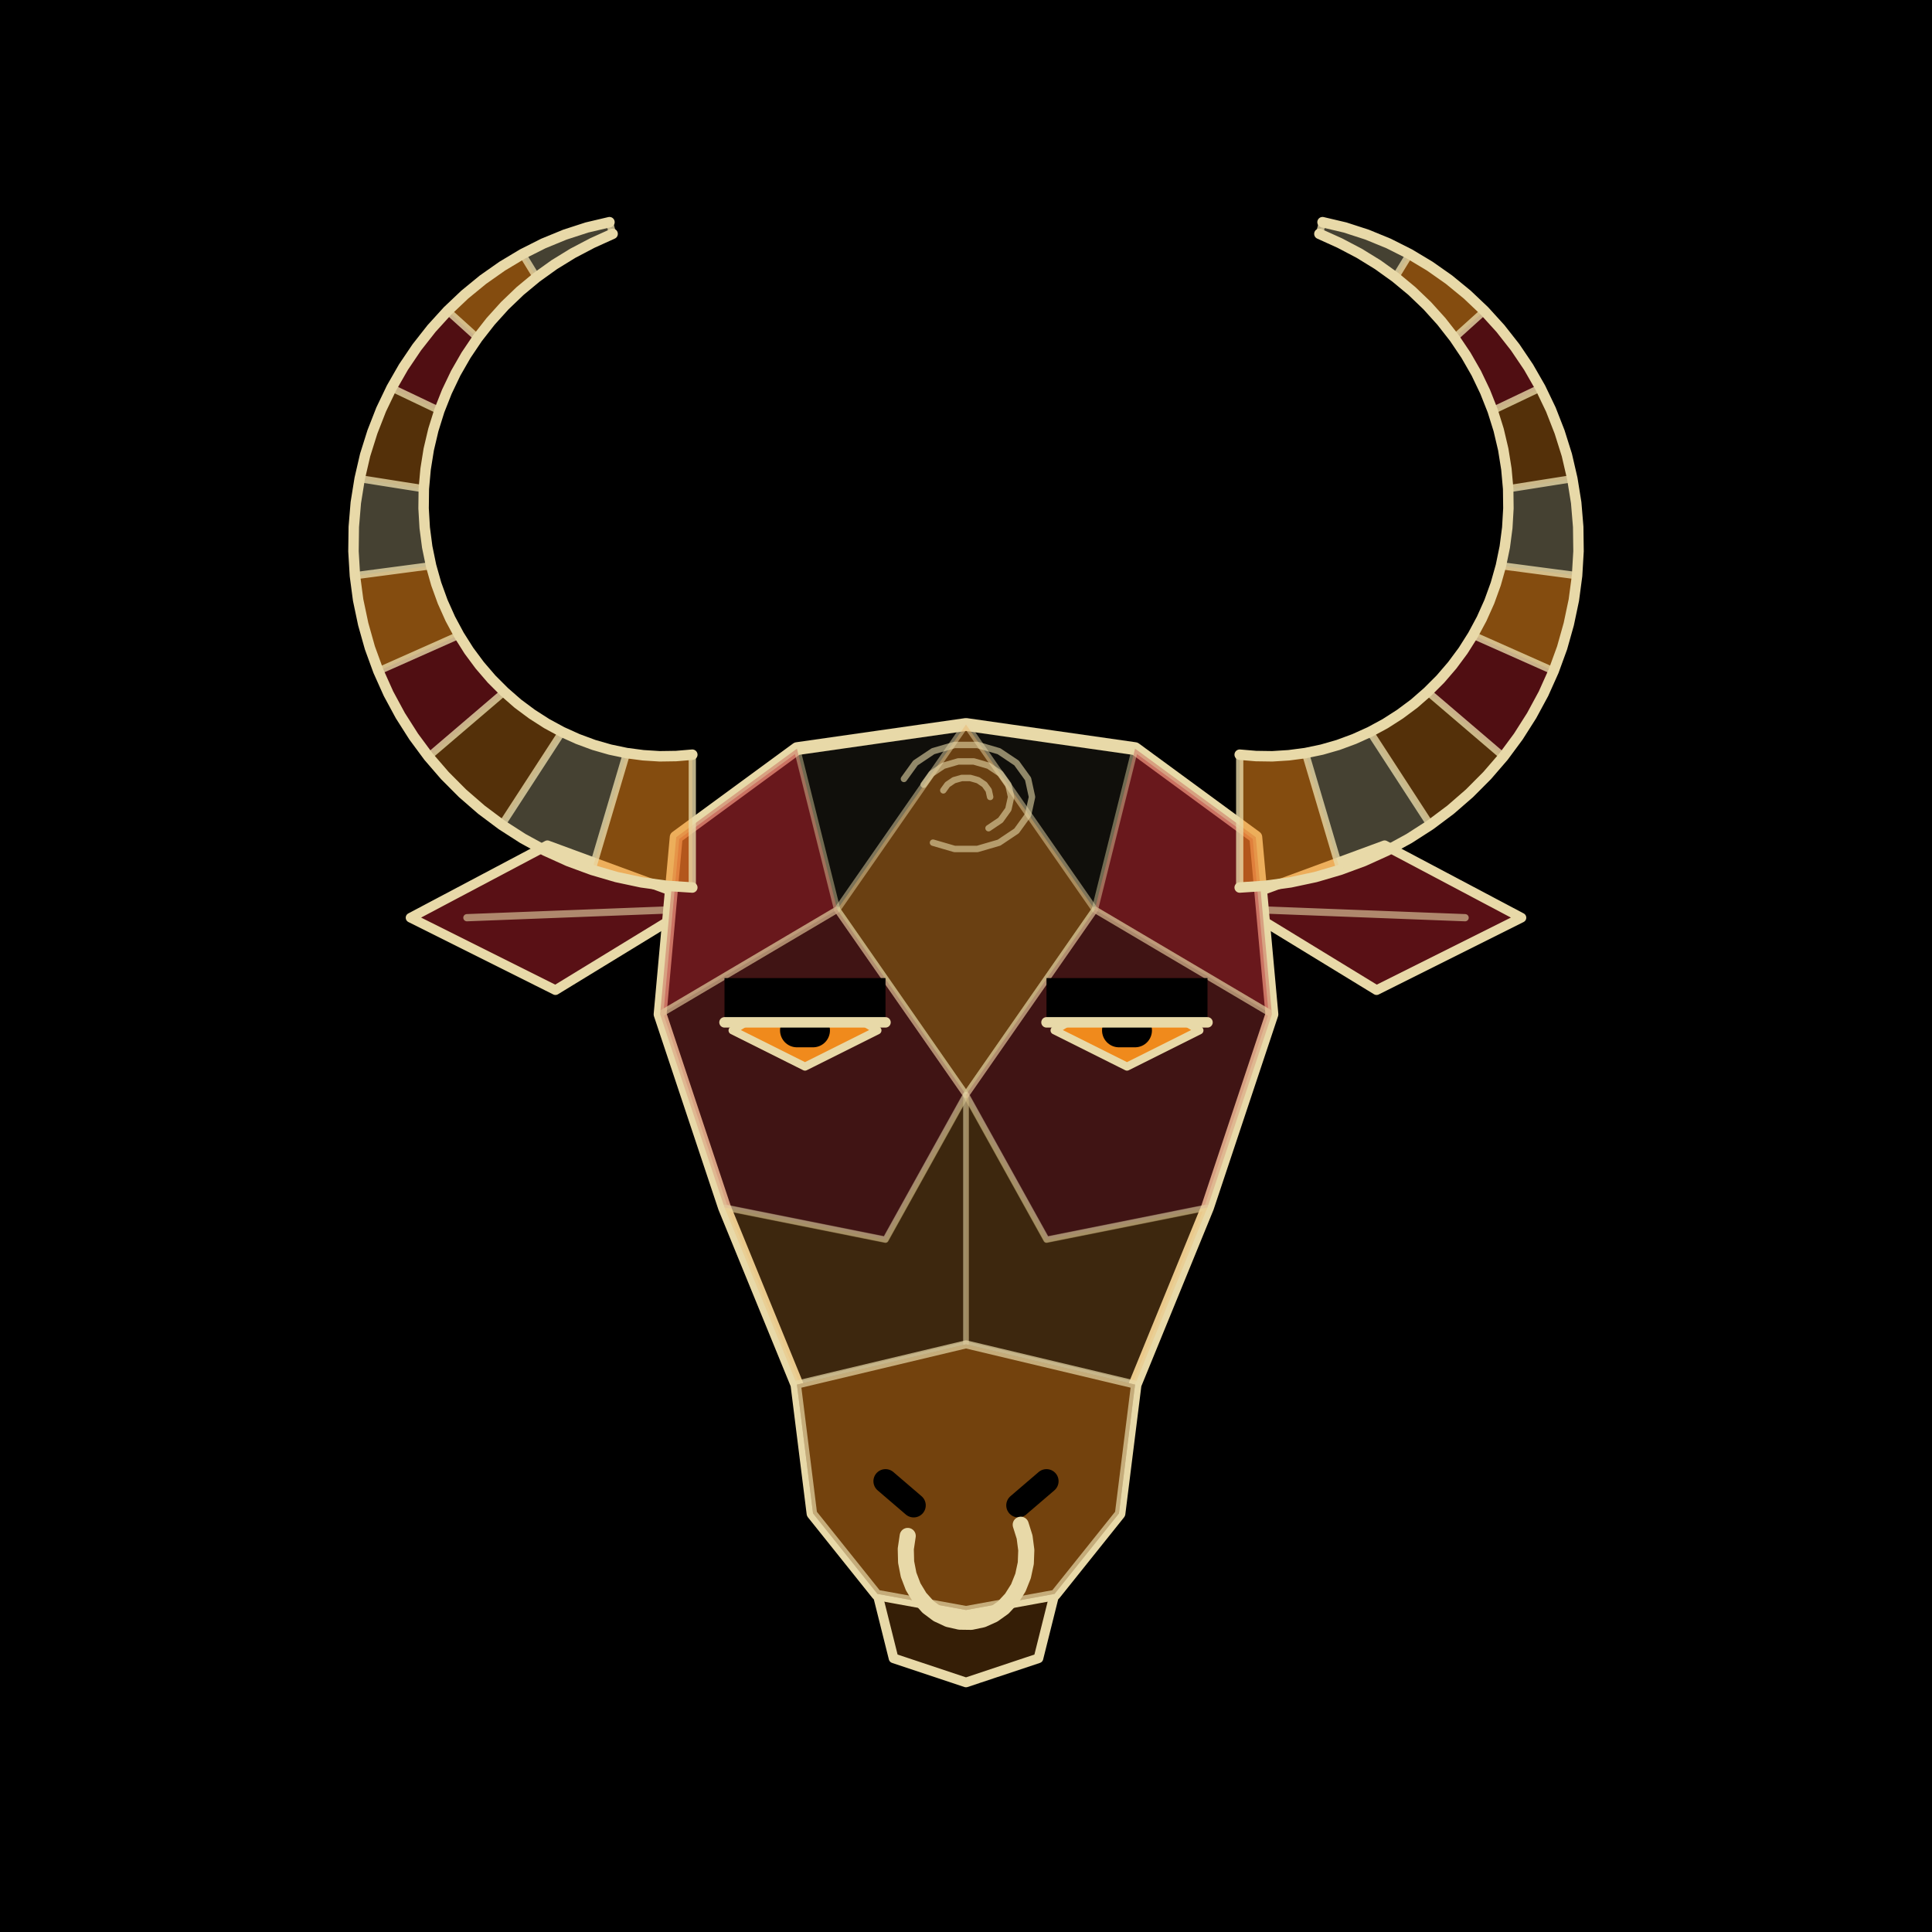
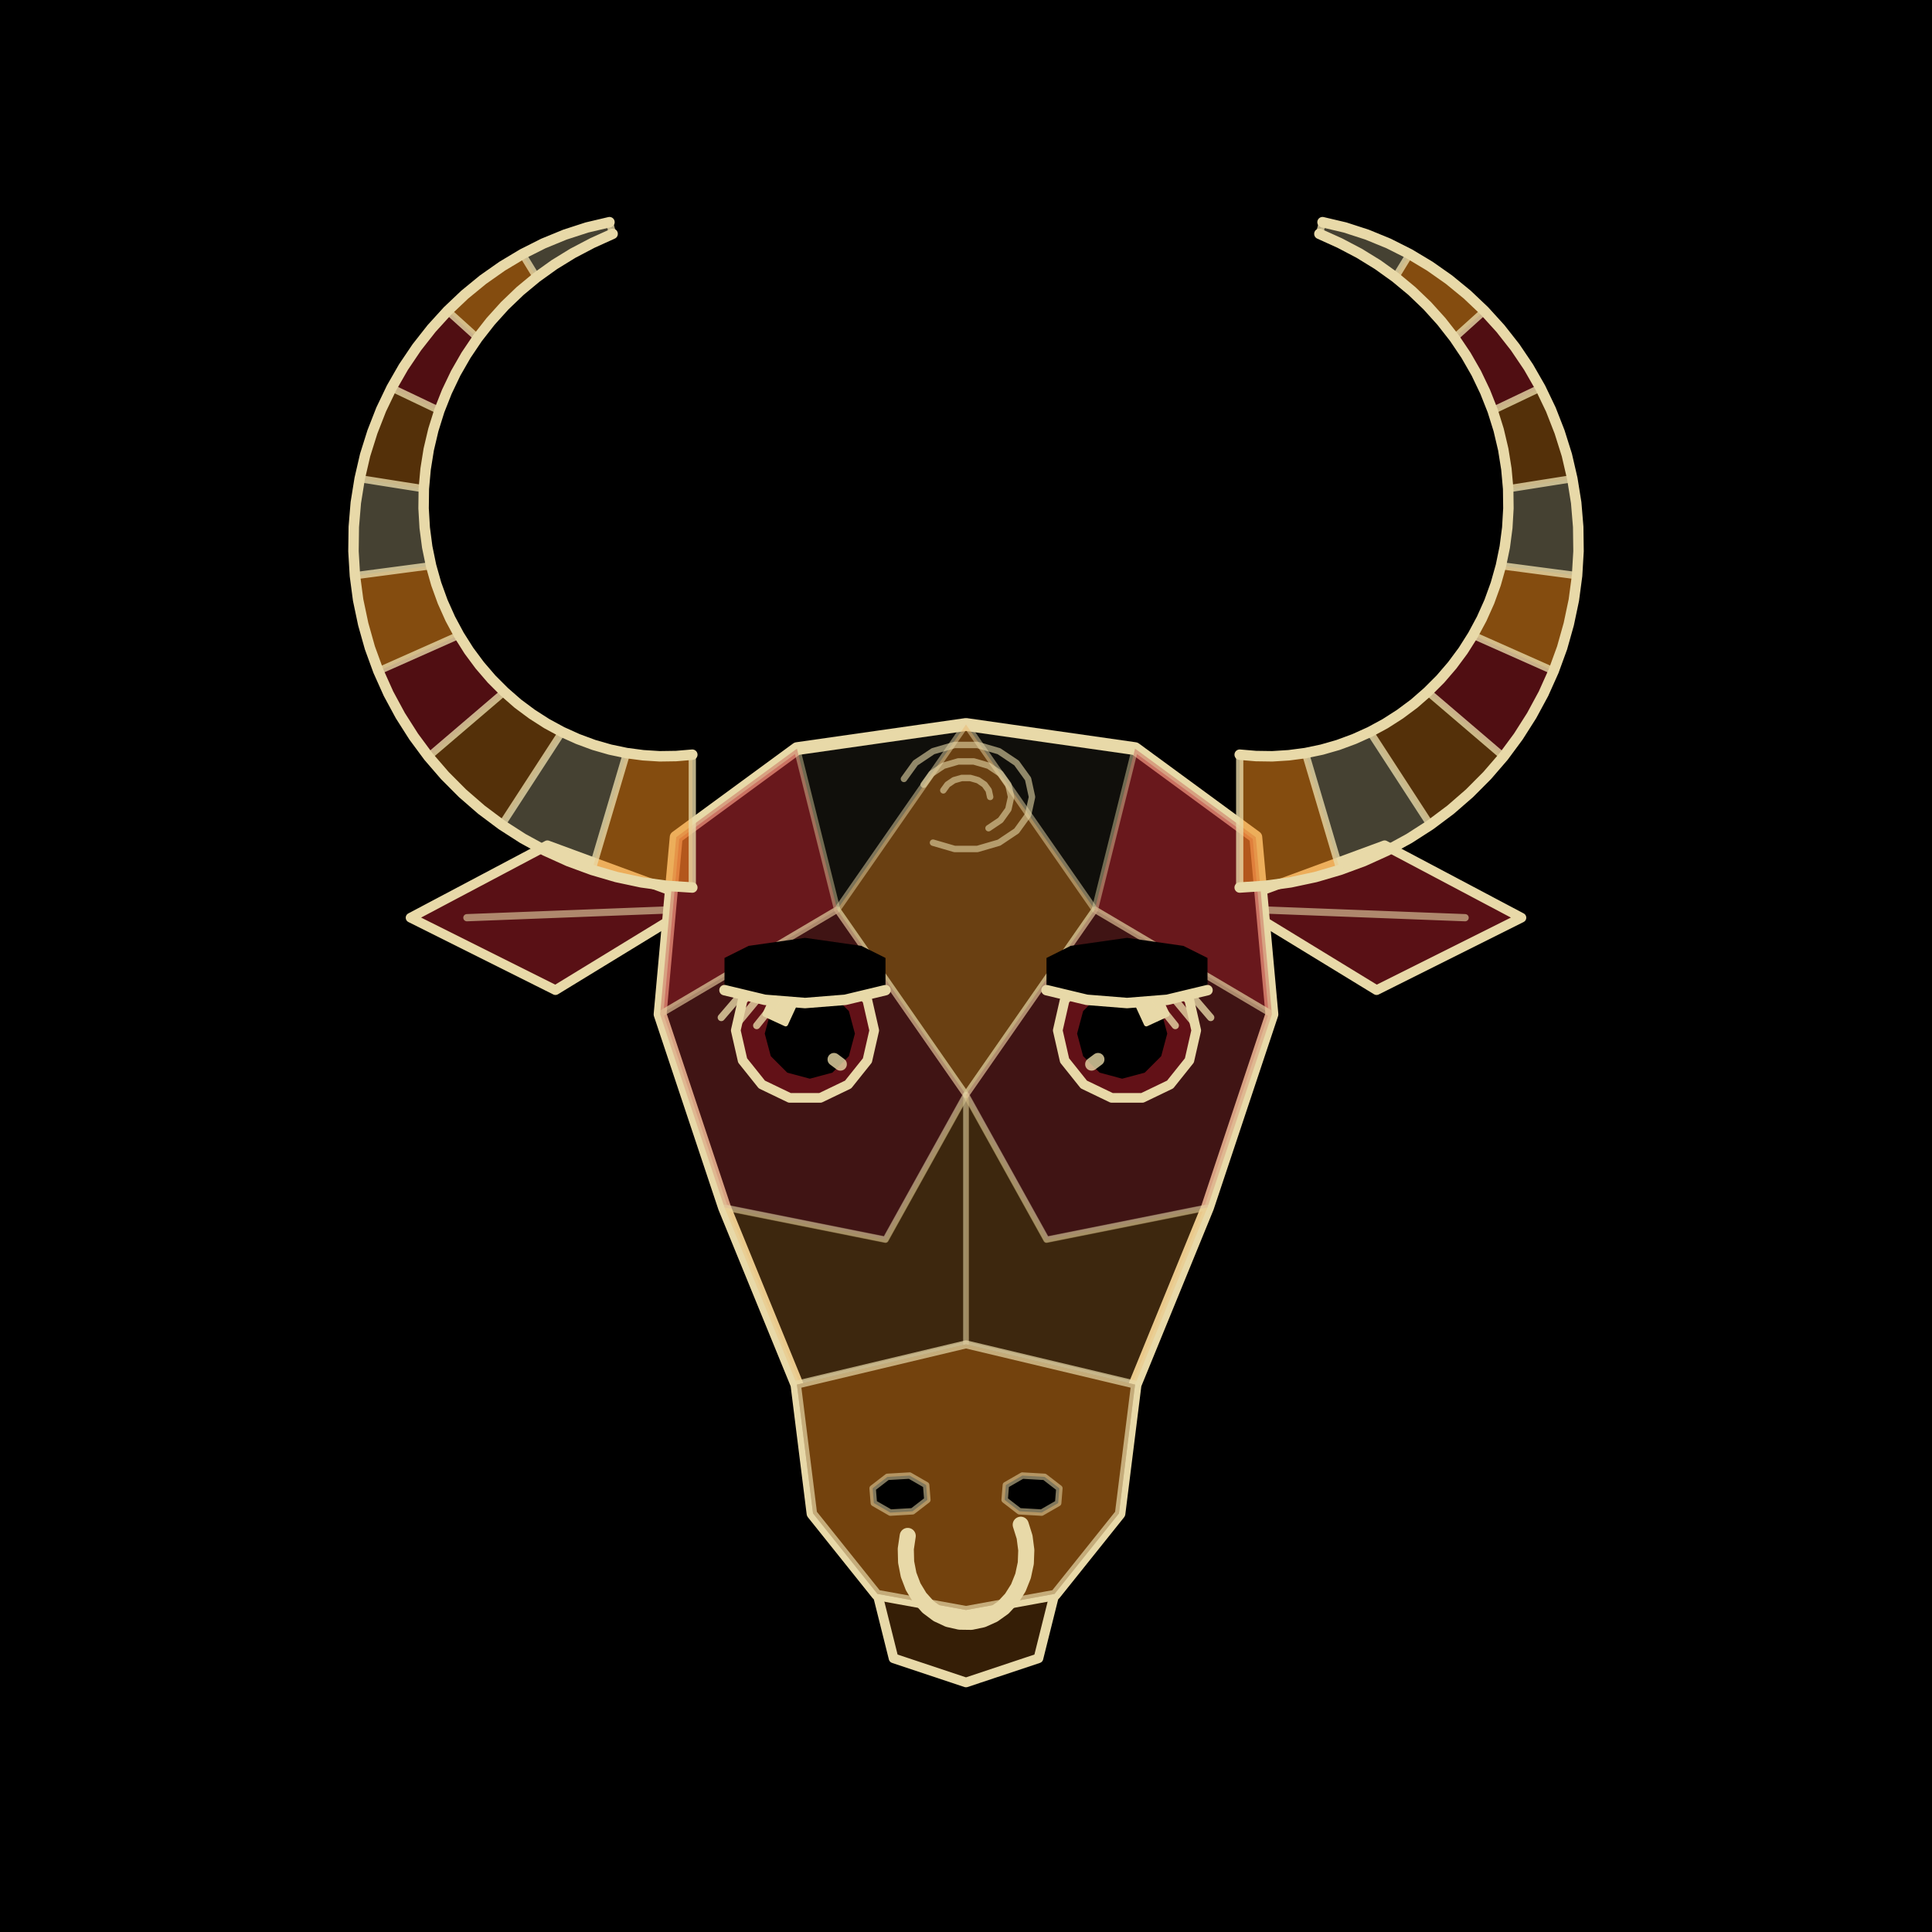
<svg xmlns="http://www.w3.org/2000/svg" width="720" height="720" viewBox="0 0 240 240">
  <rect width="240" height="240" fill="#000" />
  <path id="earL-leaf_h" d="M87.00,112.00 L68.00,105.00 L51.00,114.00 L69.00,123.00 Z" fill="#000000" fill-opacity="1" />
  <path id="earL-leaf" d="M87.00,112.00 L68.00,105.00 L51.00,114.00 L69.00,123.00 Z" fill="#B3202A" fill-opacity="0.5" stroke="#E8D9A8" stroke-width="1.2" stroke-opacity="1" stroke-linecap="round" stroke-linejoin="round" />
  <path id="earL-vein" d="M84.00,113.00 L58.00,114.00" fill="none" stroke="#E8D9A8" stroke-width="0.9" stroke-opacity="0.6" stroke-linecap="round" stroke-linejoin="round" />
  <path id="earR-leaf_h" d="M153.00,112.00 L172.00,105.00 L189.00,114.00 L171.00,123.00 Z" fill="#000000" fill-opacity="1" />
  <path id="earR-leaf" d="M153.00,112.00 L172.00,105.00 L189.00,114.00 L171.00,123.00 Z" fill="#B3202A" fill-opacity="0.5" stroke="#E8D9A8" stroke-width="1.2" stroke-opacity="1" stroke-linecap="round" stroke-linejoin="round" />
  <path id="earR-vein" d="M156.00,113.00 L182.00,114.00" fill="none" stroke="#E8D9A8" stroke-width="0.9" stroke-opacity="0.6" stroke-linecap="round" stroke-linejoin="round" />
  <path id="jaw-shape_h" d="M107.00,190.00 L133.00,190.00 L129.00,206.00 L120.00,209.00 L111.00,206.00 Z" fill="#000000" fill-opacity="1" />
  <path id="jaw-shape" d="M107.00,190.00 L133.00,190.00 L129.00,206.00 L120.00,209.00 L111.00,206.00 Z" fill="#F08A1C" fill-opacity="0.22" stroke="#E8D9A8" stroke-width="1.2" stroke-opacity="1" stroke-linecap="round" stroke-linejoin="round" />
  <path id="head-line_h" d="M120.00,90.00 L99.00,93.00 L84.00,104.00 L82.00,126.00 L90.00,150.00 L99.00,172.00 L101.00,188.00 L109.00,198.00 L120.00,200.00 L131.00,198.00 L139.00,188.00 L141.00,172.00 L150.00,150.00 L158.00,126.00 L156.00,104.00 L141.00,93.00 Z" fill="#000000" fill-opacity="1" />
  <path id="head-line" d="M120.00,90.00 L99.00,93.00 L84.00,104.00 L82.00,126.00 L90.00,150.00 L99.00,172.00 L101.00,188.00 L109.00,198.00 L120.00,200.00 L131.00,198.00 L139.00,188.00 L141.00,172.00 L150.00,150.00 L158.00,126.00 L156.00,104.00 L141.00,93.00 Z" fill="#E8D9A8" fill-opacity="0.07" stroke="#E8D9A8" stroke-width="1.6" stroke-opacity="1" stroke-linecap="round" stroke-linejoin="round" />
  <path id="head-brow" d="M120.00,90.00 L104.00,113.00 L120.00,136.00 L136.00,113.00 Z" fill="#F08A1C" fill-opacity="0.4" stroke="#E8D9A8" stroke-width="0.8" stroke-opacity="0.5" stroke-linecap="round" stroke-linejoin="round" />
  <path id="head-templeL" d="M99.00,93.00 L84.00,104.00 L82.00,126.00 L104.00,113.00 Z" fill="#B3202A" fill-opacity="0.55" stroke="#E8D9A8" stroke-width="0.8" stroke-opacity="0.45" stroke-linecap="round" stroke-linejoin="round" />
  <path id="head-cheekL" d="M82.00,126.00 L90.00,150.00 L110.00,154.00 L120.00,136.00 L104.00,113.00 Z" fill="#B3202A" fill-opacity="0.3" stroke="#E8D9A8" stroke-width="0.8" stroke-opacity="0.4" stroke-linecap="round" stroke-linejoin="round" />
  <path id="head-sideL" d="M90.00,150.00 L99.00,172.00 L120.00,167.00 L120.00,136.00 L110.00,154.00 Z" fill="#F08A1C" fill-opacity="0.2" stroke="#E8D9A8" stroke-width="0.7" stroke-opacity="0.35" stroke-linecap="round" stroke-linejoin="round" />
-   <path id="head-nostrilL" d="M110.00,184.00 L113.50,187.00" fill="none" stroke="#000000" stroke-width="3" stroke-opacity="1" stroke-linecap="round" stroke-linejoin="round" />
-   <path id="eyeL-shape_h" d="M91.00,128.00 L100.00,122.50 L109.00,128.00 L100.00,132.50 Z" fill="#000000" fill-opacity="1" />
-   <path id="eyeL-shape" d="M91.00,128.00 L100.00,122.50 L109.00,128.00 L100.00,132.50 Z" fill="#F08A1C" fill-opacity="1" stroke="#E8D9A8" stroke-width="1" stroke-opacity="1" stroke-linecap="round" stroke-linejoin="round" />
-   <path id="eyeL-pupil" d="M99.00,128.00 L101.00,128.00" fill="none" stroke="#000000" stroke-width="4.2" stroke-opacity="1" stroke-linecap="round" stroke-linejoin="round" />
-   <path id="lidL-shape" d="M90.00,121.50 L110.00,121.50 L110.00,127.00 L90.00,127.00 Z" fill="#000000" fill-opacity="1" />
-   <path id="lidL-edge" d="M90.00,127.00 L110.00,127.00" fill="none" stroke="#E8D9A8" stroke-width="1.3" stroke-opacity="1" stroke-linecap="round" stroke-linejoin="round" />
+   <path id="eyeL-shape_h" d="M108.60,128.00 L107.75,131.73 L105.36,134.72 L101.91,136.38 L98.09,136.38 L94.64,134.72 L92.25,131.73 L91.40,128.00 L92.25,124.27 L94.64,121.28 L98.09,119.62 L101.91,119.62 L105.36,121.28 L107.75,124.27 Z" fill="#000000" fill-opacity="1" />
+   <path id="eyeL-shape" d="M108.60,128.00 L107.75,131.73 L105.36,134.72 L101.91,136.38 L98.09,136.38 L94.64,134.72 L92.25,131.73 L91.40,128.00 L92.25,124.27 L94.64,121.28 L98.09,119.62 L101.91,119.62 L105.36,121.28 L107.75,124.27 Z" fill="#B3202A" fill-opacity="0.55" stroke="#E8D9A8" stroke-width="1.2" stroke-opacity="1" stroke-linecap="round" stroke-linejoin="round" />
+   <path id="eyeL-pupil" d="M106.20,128.40 L105.45,131.20 L103.40,133.25 L100.60,134.00 L97.80,133.25 L95.75,131.20 L95.00,128.40 L95.75,125.60 L97.80,123.55 L100.60,122.80 L103.40,123.55 L105.45,125.60 Z" fill="#000000" fill-opacity="1" />
+   <path id="eyeL-glint" d="M96.20,123.40 L98.80,124.60 L97.60,127.20 L95.00,126.00 Z" fill="#E8D9A8" fill-opacity="1" stroke="#E8D9A8" stroke-width="0.6" stroke-opacity="1" stroke-linecap="round" stroke-linejoin="round" />
+   <path id="eyeL-spark" d="M103.60,131.60 L104.40,132.20" fill="none" stroke="#E8D9A8" stroke-width="1.6" stroke-opacity="0.8" stroke-linecap="round" stroke-linejoin="round" />
+   <path id="lidL-shape" d="M90.00,119.00 L93.00,117.50 L100.00,116.50 L107.00,117.50 L110.00,119.00 L110.00,123.00 L105.00,124.20 L100.00,124.60 L95.00,124.20 L90.00,123.00 Z" fill="#000000" fill-opacity="1" />
+   <path id="lidL-edge" d="M90.00,123.00 L95.00,124.20 L100.00,124.60 L105.00,124.20 L110.00,123.00" fill="none" stroke="#E8D9A8" stroke-width="1.3" stroke-opacity="1" stroke-linecap="round" stroke-linejoin="round" />
+   <path id="lidL-lash0" d="M92.00,123.60 L89.60,126.40" fill="none" stroke="#E8D9A8" stroke-width="0.9" stroke-opacity="0.8" stroke-linecap="round" stroke-linejoin="round" />
+   <path id="lidL-lash1" d="M94.20,124.00 L91.80,126.90" fill="none" stroke="#E8D9A8" stroke-width="0.9" stroke-opacity="0.8" stroke-linecap="round" stroke-linejoin="round" />
+   <path id="lidL-lash2" d="M96.40,124.40 L94.00,127.40" fill="none" stroke="#E8D9A8" stroke-width="0.9" stroke-opacity="0.8" stroke-linecap="round" stroke-linejoin="round" />
  <path id="head-templeR" d="M141.00,93.00 L156.00,104.00 L158.00,126.00 L136.00,113.00 Z" fill="#B3202A" fill-opacity="0.55" stroke="#E8D9A8" stroke-width="0.8" stroke-opacity="0.45" stroke-linecap="round" stroke-linejoin="round" />
  <path id="head-cheekR" d="M158.00,126.00 L150.00,150.00 L130.00,154.00 L120.00,136.00 L136.00,113.00 Z" fill="#B3202A" fill-opacity="0.3" stroke="#E8D9A8" stroke-width="0.8" stroke-opacity="0.4" stroke-linecap="round" stroke-linejoin="round" />
  <path id="head-sideR" d="M150.00,150.00 L141.00,172.00 L120.00,167.00 L120.00,136.00 L130.00,154.00 Z" fill="#F08A1C" fill-opacity="0.2" stroke="#E8D9A8" stroke-width="0.7" stroke-opacity="0.35" stroke-linecap="round" stroke-linejoin="round" />
-   <path id="head-nostrilR" d="M130.00,184.00 L126.50,187.00" fill="none" stroke="#000000" stroke-width="3" stroke-opacity="1" stroke-linecap="round" stroke-linejoin="round" />
-   <path id="eyeR-shape_h" d="M149.00,128.00 L140.00,122.50 L131.00,128.00 L140.00,132.50 Z" fill="#000000" fill-opacity="1" />
-   <path id="eyeR-shape" d="M149.00,128.00 L140.00,122.50 L131.00,128.00 L140.00,132.50 Z" fill="#F08A1C" fill-opacity="1" stroke="#E8D9A8" stroke-width="1" stroke-opacity="1" stroke-linecap="round" stroke-linejoin="round" />
-   <path id="eyeR-pupil" d="M141.00,128.00 L139.00,128.00" fill="none" stroke="#000000" stroke-width="4.2" stroke-opacity="1" stroke-linecap="round" stroke-linejoin="round" />
-   <path id="lidR-shape" d="M150.00,121.50 L130.00,121.50 L130.00,127.00 L150.00,127.00 Z" fill="#000000" fill-opacity="1" />
-   <path id="lidR-edge" d="M150.00,127.00 L130.00,127.00" fill="none" stroke="#E8D9A8" stroke-width="1.3" stroke-opacity="1" stroke-linecap="round" stroke-linejoin="round" />
+   <path id="eyeR-shape_h" d="M131.40,128.00 L132.25,131.73 L134.64,134.72 L138.09,136.38 L141.91,136.38 L145.36,134.72 L147.75,131.73 L148.60,128.00 L147.75,124.27 L145.36,121.28 L141.91,119.62 L138.09,119.62 L134.64,121.28 L132.25,124.27 Z" fill="#000000" fill-opacity="1" />
+   <path id="eyeR-shape" d="M131.40,128.00 L132.25,131.73 L134.64,134.72 L138.09,136.38 L141.91,136.38 L145.36,134.72 L147.75,131.73 L148.60,128.00 L147.75,124.27 L145.36,121.28 L141.91,119.62 L138.09,119.62 L134.64,121.28 L132.25,124.27 Z" fill="#B3202A" fill-opacity="0.55" stroke="#E8D9A8" stroke-width="1.2" stroke-opacity="1" stroke-linecap="round" stroke-linejoin="round" />
+   <path id="eyeR-pupil" d="M133.80,128.40 L134.55,131.20 L136.60,133.25 L139.40,134.00 L142.20,133.25 L144.25,131.20 L145.00,128.40 L144.25,125.60 L142.20,123.55 L139.40,122.80 L136.60,123.55 L134.55,125.60 Z" fill="#000000" fill-opacity="1" />
+   <path id="eyeR-glint" d="M143.80,123.40 L141.20,124.60 L142.40,127.20 L145.00,126.00 Z" fill="#E8D9A8" fill-opacity="1" stroke="#E8D9A8" stroke-width="0.6" stroke-opacity="1" stroke-linecap="round" stroke-linejoin="round" />
+   <path id="eyeR-spark" d="M136.40,131.60 L135.60,132.20" fill="none" stroke="#E8D9A8" stroke-width="1.6" stroke-opacity="0.8" stroke-linecap="round" stroke-linejoin="round" />
+   <path id="lidR-shape" d="M150.00,119.00 L147.00,117.50 L140.00,116.50 L133.00,117.50 L130.00,119.00 L130.00,123.00 L135.00,124.20 L140.00,124.60 L145.00,124.20 L150.00,123.00 Z" fill="#000000" fill-opacity="1" />
+   <path id="lidR-edge" d="M150.00,123.00 L145.00,124.20 L140.00,124.60 L135.00,124.20 L130.00,123.00" fill="none" stroke="#E8D9A8" stroke-width="1.3" stroke-opacity="1" stroke-linecap="round" stroke-linejoin="round" />
+   <path id="lidR-lash0" d="M148.00,123.60 L150.40,126.40" fill="none" stroke="#E8D9A8" stroke-width="0.9" stroke-opacity="0.8" stroke-linecap="round" stroke-linejoin="round" />
+   <path id="lidR-lash1" d="M145.80,124.00 L148.20,126.90" fill="none" stroke="#E8D9A8" stroke-width="0.9" stroke-opacity="0.8" stroke-linecap="round" stroke-linejoin="round" />
+   <path id="lidR-lash2" d="M143.60,124.40 L146.00,127.40" fill="none" stroke="#E8D9A8" stroke-width="0.9" stroke-opacity="0.8" stroke-linecap="round" stroke-linejoin="round" />
  <path id="head-muzzle_h" d="M120.00,167.00 L99.00,172.00 L101.00,188.00 L109.00,198.00 L120.00,200.00 L131.00,198.00 L139.00,188.00 L141.00,172.00 Z" fill="#000000" fill-opacity="1" />
  <path id="head-muzzle" d="M120.00,167.00 L99.00,172.00 L101.00,188.00 L109.00,198.00 L120.00,200.00 L131.00,198.00 L139.00,188.00 L141.00,172.00 Z" fill="#F08A1C" fill-opacity="0.48" stroke="#E8D9A8" stroke-width="1" stroke-opacity="0.7" stroke-linecap="round" stroke-linejoin="round" />
-   <path id="head-noseL" d="M110.00,184.00 L113.50,187.00" fill="none" stroke="#000000" stroke-width="3" stroke-opacity="1" stroke-linecap="round" stroke-linejoin="round" />
-   <path id="head-noseR" d="M130.00,184.00 L126.50,187.00" fill="none" stroke="#000000" stroke-width="3" stroke-opacity="1" stroke-linecap="round" stroke-linejoin="round" />
  <path id="head-curl0" d="M117.18,98.18 L117.70,97.46 L118.50,96.92 L119.48,96.64 L120.52,96.64 L121.50,96.92 L122.30,97.46 L122.82,98.18 L123.00,99.00" fill="none" stroke="#E8D9A8" stroke-width="0.8" stroke-opacity="0.6" stroke-linecap="round" stroke-linejoin="round" />
  <path id="head-curl1" d="M114.74,97.47 L115.71,96.12 L117.20,95.12 L119.03,94.59 L120.97,94.59 L122.80,95.12 L124.29,96.12 L125.26,97.47 L125.60,99.00 L125.26,100.53 L124.29,101.88 L122.80,102.88" fill="none" stroke="#E8D9A8" stroke-width="0.8" stroke-opacity="0.6" stroke-linecap="round" stroke-linejoin="round" />
  <path id="head-curl2" d="M112.29,96.76 L113.72,94.78 L115.90,93.32 L118.58,92.54 L121.42,92.54 L124.10,93.32 L126.28,94.78 L127.71,96.76 L128.20,99.00 L127.71,101.24 L126.28,103.22 L124.10,104.68 L121.42,105.46 L118.58,105.46 L115.90,104.68" fill="none" stroke="#E8D9A8" stroke-width="0.8" stroke-opacity="0.6" stroke-linecap="round" stroke-linejoin="round" />
  <path id="ring-r" d="M126.80,189.41 L127.28,190.94 L127.49,192.56 L127.43,194.18 L127.09,195.77 L126.50,197.25 L125.66,198.58 L124.62,199.70 L123.40,200.57 L122.07,201.17 L120.65,201.47 L119.22,201.45 L117.81,201.13 L116.48,200.51 L115.28,199.61 L114.25,198.46 L113.44,197.12 L112.87,195.63 L112.56,194.04 L112.52,192.41 L112.76,190.80" fill="none" stroke="#E8D9A8" stroke-width="2" stroke-opacity="1" stroke-linecap="round" stroke-linejoin="round" />
  <path id="hornL-cell0" d="M86.00,110.25 L79.68,109.61 L73.54,108.06 L77.84,93.55 L81.95,93.95 L86.00,93.75 Z" fill="#F08A1C" fill-opacity="0.55" />
  <path id="hornL-cell1" d="M73.54,108.06 L67.71,105.67 L62.32,102.47 L69.82,90.92 L73.77,92.54 L77.84,93.55 Z" fill="#E8D9A8" fill-opacity="0.3" />
  <path id="hornL-cell2" d="M62.32,102.47 L57.46,98.55 L53.23,93.99 L62.65,85.94 L66.08,88.71 L69.82,90.92 Z" fill="#F08A1C" fill-opacity="0.35" />
  <path id="hornL-cell3" d="M53.23,93.99 L49.73,88.89 L47.00,83.36 L57.03,78.90 L59.60,82.65 L62.65,85.94 Z" fill="#B3202A" fill-opacity="0.45" />
  <path id="hornL-cell4" d="M47.00,83.36 L45.12,77.53 L44.09,71.52 L53.55,70.27 L54.99,74.75 L57.03,78.90 Z" fill="#F08A1C" fill-opacity="0.55" />
  <path id="hornL-cell5" d="M44.09,71.52 L43.95,65.45 L44.68,59.46 L52.65,60.72 L52.76,65.56 L53.55,70.27 Z" fill="#E8D9A8" fill-opacity="0.3" />
  <path id="hornL-cell6" d="M44.68,59.46 L46.26,53.66 L48.64,48.18 L54.58,51.01 L53.26,55.83 L52.65,60.72 Z" fill="#F08A1C" fill-opacity="0.35" />
  <path id="hornL-cell7" d="M48.64,48.18 L51.78,43.14 L55.60,38.62 L59.33,41.99 L56.61,46.36 L54.58,51.01 Z" fill="#B3202A" fill-opacity="0.45" />
  <path id="hornL-cell8" d="M55.60,38.62 L60.00,34.74 L64.89,31.56 L66.66,34.45 L62.70,37.98 L59.33,41.99 Z" fill="#F08A1C" fill-opacity="0.55" />
  <path id="hornL-cell9" d="M64.89,31.56 L70.17,29.15 L75.71,27.60 L76.10,29.05 L71.16,31.46 L66.66,34.45 Z" fill="#E8D9A8" fill-opacity="0.3" />
  <path id="hornL-outer" d="M86.00,110.25 L82.82,110.04 L79.68,109.61 L76.58,108.95 L73.54,108.06 L70.58,106.97 L67.71,105.67 L64.95,104.16 L62.32,102.47 L59.81,100.59 L57.46,98.55 L55.26,96.34 L53.23,93.99 L51.39,91.50 L49.73,88.89 L48.26,86.17 L47.00,83.36 L45.95,80.48 L45.12,77.53 L44.49,74.54 L44.09,71.52 L43.91,68.48 L43.95,65.45 L44.20,62.44 L44.68,59.46 L45.36,56.52 L46.26,53.66 L47.35,50.87 L48.64,48.18 L50.12,45.60 L51.78,43.14 L53.61,40.81 L55.60,38.62 L57.73,36.60 L60.00,34.74 L62.39,33.06 L64.89,31.56 L67.49,30.25 L70.17,29.15 L72.91,28.26 L75.71,27.60" fill="none" stroke="#E8D9A8" stroke-width="1.3" stroke-opacity="1" stroke-linecap="round" stroke-linejoin="round" />
  <path id="hornL-inner" d="M86.00,93.75 L83.99,93.92 L81.95,93.95 L79.90,93.82 L77.84,93.55 L75.79,93.12 L73.77,92.54 L71.77,91.80 L69.82,90.92 L67.92,89.89 L66.08,88.71 L64.32,87.40 L62.65,85.94 L61.07,84.36 L59.60,82.65 L58.25,80.83 L57.03,78.90 L55.94,76.87 L54.99,74.75 L54.19,72.54 L53.55,70.27 L53.07,67.94 L52.76,65.56 L52.62,63.15 L52.65,60.72 L52.87,58.27 L53.26,55.83 L53.83,53.41 L54.58,51.01 L55.51,48.66 L56.61,46.36 L57.89,44.13 L59.33,41.99 L60.94,39.93 L62.70,37.98 L64.61,36.15 L66.66,34.45 L68.85,32.88 L71.16,31.46 L73.58,30.19 L76.10,29.05" fill="none" stroke="#E8D9A8" stroke-width="1.3" stroke-opacity="1" stroke-linecap="round" stroke-linejoin="round" />
  <path id="hornL-ridge0" d="M86.00,93.75 L86.00,110.25" fill="none" stroke="#E8D9A8" stroke-width="0.9" stroke-opacity="0.8" stroke-linecap="round" stroke-linejoin="round" />
  <path id="hornL-ridge1" d="M77.84,93.55 L73.54,108.06" fill="none" stroke="#E8D9A8" stroke-width="0.9" stroke-opacity="0.8" stroke-linecap="round" stroke-linejoin="round" />
  <path id="hornL-ridge2" d="M69.82,90.92 L62.32,102.47" fill="none" stroke="#E8D9A8" stroke-width="0.9" stroke-opacity="0.8" stroke-linecap="round" stroke-linejoin="round" />
  <path id="hornL-ridge3" d="M62.65,85.94 L53.23,93.99" fill="none" stroke="#E8D9A8" stroke-width="0.9" stroke-opacity="0.8" stroke-linecap="round" stroke-linejoin="round" />
  <path id="hornL-ridge4" d="M57.03,78.90 L47.00,83.36" fill="none" stroke="#E8D9A8" stroke-width="0.9" stroke-opacity="0.8" stroke-linecap="round" stroke-linejoin="round" />
  <path id="hornL-ridge5" d="M53.55,70.27 L44.09,71.52" fill="none" stroke="#E8D9A8" stroke-width="0.9" stroke-opacity="0.8" stroke-linecap="round" stroke-linejoin="round" />
  <path id="hornL-ridge6" d="M52.65,60.72 L44.68,59.46" fill="none" stroke="#E8D9A8" stroke-width="0.9" stroke-opacity="0.8" stroke-linecap="round" stroke-linejoin="round" />
  <path id="hornL-ridge7" d="M54.58,51.01 L48.64,48.18" fill="none" stroke="#E8D9A8" stroke-width="0.9" stroke-opacity="0.8" stroke-linecap="round" stroke-linejoin="round" />
  <path id="hornL-ridge8" d="M59.33,41.99 L55.60,38.62" fill="none" stroke="#E8D9A8" stroke-width="0.9" stroke-opacity="0.8" stroke-linecap="round" stroke-linejoin="round" />
  <path id="hornL-ridge9" d="M66.66,34.45 L64.89,31.56" fill="none" stroke="#E8D9A8" stroke-width="0.9" stroke-opacity="0.8" stroke-linecap="round" stroke-linejoin="round" />
  <path id="hornL-ridge10" d="M76.10,29.05 L75.71,27.60" fill="none" stroke="#E8D9A8" stroke-width="0.9" stroke-opacity="0.8" stroke-linecap="round" stroke-linejoin="round" />
  <path id="hornR-cell0" d="M154.00,110.25 L160.32,109.61 L166.46,108.06 L162.16,93.55 L158.05,93.95 L154.00,93.75 Z" fill="#F08A1C" fill-opacity="0.55" />
  <path id="hornR-cell1" d="M166.46,108.06 L172.29,105.67 L177.68,102.47 L170.18,90.92 L166.23,92.54 L162.16,93.55 Z" fill="#E8D9A8" fill-opacity="0.3" />
  <path id="hornR-cell2" d="M177.68,102.47 L182.54,98.55 L186.77,93.99 L177.35,85.94 L173.92,88.71 L170.18,90.92 Z" fill="#F08A1C" fill-opacity="0.35" />
  <path id="hornR-cell3" d="M186.77,93.99 L190.27,88.89 L193.00,83.36 L182.97,78.90 L180.40,82.65 L177.35,85.94 Z" fill="#B3202A" fill-opacity="0.45" />
  <path id="hornR-cell4" d="M193.00,83.36 L194.88,77.53 L195.91,71.52 L186.45,70.27 L185.01,74.75 L182.97,78.90 Z" fill="#F08A1C" fill-opacity="0.55" />
  <path id="hornR-cell5" d="M195.91,71.52 L196.05,65.45 L195.32,59.46 L187.35,60.72 L187.24,65.56 L186.45,70.27 Z" fill="#E8D9A8" fill-opacity="0.3" />
  <path id="hornR-cell6" d="M195.32,59.46 L193.74,53.66 L191.36,48.18 L185.42,51.01 L186.74,55.83 L187.35,60.72 Z" fill="#F08A1C" fill-opacity="0.35" />
  <path id="hornR-cell7" d="M191.36,48.18 L188.22,43.14 L184.40,38.62 L180.67,41.99 L183.39,46.36 L185.42,51.01 Z" fill="#B3202A" fill-opacity="0.45" />
  <path id="hornR-cell8" d="M184.40,38.62 L180.00,34.74 L175.11,31.56 L173.34,34.45 L177.30,37.98 L180.67,41.99 Z" fill="#F08A1C" fill-opacity="0.55" />
  <path id="hornR-cell9" d="M175.11,31.56 L169.83,29.15 L164.29,27.60 L163.90,29.05 L168.84,31.46 L173.34,34.45 Z" fill="#E8D9A8" fill-opacity="0.3" />
  <path id="hornR-outer" d="M154.00,110.25 L157.18,110.04 L160.32,109.61 L163.42,108.95 L166.46,108.06 L169.42,106.97 L172.29,105.67 L175.05,104.16 L177.68,102.47 L180.19,100.59 L182.54,98.55 L184.74,96.34 L186.77,93.99 L188.61,91.50 L190.27,88.89 L191.74,86.17 L193.00,83.36 L194.05,80.48 L194.88,77.53 L195.51,74.54 L195.91,71.52 L196.09,68.48 L196.05,65.45 L195.80,62.44 L195.32,59.46 L194.64,56.52 L193.74,53.66 L192.65,50.87 L191.36,48.18 L189.88,45.60 L188.22,43.14 L186.39,40.81 L184.40,38.62 L182.27,36.60 L180.00,34.74 L177.61,33.06 L175.11,31.56 L172.51,30.25 L169.83,29.15 L167.09,28.26 L164.29,27.60" fill="none" stroke="#E8D9A8" stroke-width="1.3" stroke-opacity="1" stroke-linecap="round" stroke-linejoin="round" />
  <path id="hornR-inner" d="M154.00,93.75 L156.01,93.92 L158.05,93.95 L160.10,93.82 L162.16,93.55 L164.21,93.12 L166.23,92.54 L168.23,91.80 L170.18,90.92 L172.08,89.89 L173.92,88.71 L175.68,87.40 L177.35,85.94 L178.93,84.36 L180.40,82.65 L181.75,80.83 L182.97,78.90 L184.06,76.87 L185.01,74.75 L185.81,72.54 L186.45,70.27 L186.93,67.94 L187.24,65.56 L187.38,63.15 L187.35,60.72 L187.13,58.27 L186.74,55.83 L186.17,53.41 L185.42,51.01 L184.49,48.66 L183.39,46.36 L182.11,44.13 L180.67,41.99 L179.06,39.93 L177.30,37.98 L175.39,36.15 L173.34,34.45 L171.15,32.88 L168.84,31.46 L166.42,30.19 L163.90,29.05" fill="none" stroke="#E8D9A8" stroke-width="1.3" stroke-opacity="1" stroke-linecap="round" stroke-linejoin="round" />
  <path id="hornR-ridge0" d="M154.00,93.75 L154.00,110.25" fill="none" stroke="#E8D9A8" stroke-width="0.9" stroke-opacity="0.8" stroke-linecap="round" stroke-linejoin="round" />
  <path id="hornR-ridge1" d="M162.16,93.55 L166.46,108.06" fill="none" stroke="#E8D9A8" stroke-width="0.9" stroke-opacity="0.8" stroke-linecap="round" stroke-linejoin="round" />
  <path id="hornR-ridge2" d="M170.18,90.92 L177.68,102.47" fill="none" stroke="#E8D9A8" stroke-width="0.9" stroke-opacity="0.8" stroke-linecap="round" stroke-linejoin="round" />
  <path id="hornR-ridge3" d="M177.35,85.94 L186.77,93.99" fill="none" stroke="#E8D9A8" stroke-width="0.9" stroke-opacity="0.8" stroke-linecap="round" stroke-linejoin="round" />
  <path id="hornR-ridge4" d="M182.97,78.90 L193.00,83.36" fill="none" stroke="#E8D9A8" stroke-width="0.9" stroke-opacity="0.8" stroke-linecap="round" stroke-linejoin="round" />
  <path id="hornR-ridge5" d="M186.45,70.27 L195.91,71.52" fill="none" stroke="#E8D9A8" stroke-width="0.9" stroke-opacity="0.8" stroke-linecap="round" stroke-linejoin="round" />
  <path id="hornR-ridge6" d="M187.35,60.72 L195.32,59.46" fill="none" stroke="#E8D9A8" stroke-width="0.9" stroke-opacity="0.8" stroke-linecap="round" stroke-linejoin="round" />
  <path id="hornR-ridge7" d="M185.42,51.01 L191.36,48.18" fill="none" stroke="#E8D9A8" stroke-width="0.9" stroke-opacity="0.8" stroke-linecap="round" stroke-linejoin="round" />
  <path id="hornR-ridge8" d="M180.67,41.99 L184.40,38.62" fill="none" stroke="#E8D9A8" stroke-width="0.9" stroke-opacity="0.8" stroke-linecap="round" stroke-linejoin="round" />
  <path id="hornR-ridge9" d="M173.34,34.45 L175.11,31.56" fill="none" stroke="#E8D9A8" stroke-width="0.9" stroke-opacity="0.8" stroke-linecap="round" stroke-linejoin="round" />
  <path id="hornR-ridge10" d="M163.90,29.05 L164.29,27.60" fill="none" stroke="#E8D9A8" stroke-width="0.9" stroke-opacity="0.8" stroke-linecap="round" stroke-linejoin="round" />
+   <path id="noseL-hole" d="M115.20,186.32 L113.36,187.74 L110.60,187.90 L108.55,186.72 L108.40,184.88 L110.24,183.46 L113.00,183.30 L115.05,184.48 Z" fill="#000000" fill-opacity="1" />
+   <path id="noseL-rim" d="M115.20,186.32 L113.36,187.74 L110.60,187.90 L108.55,186.72 L108.40,184.88 L110.24,183.46 L113.00,183.30 L115.05,184.48 Z" fill="none" stroke="#E8D9A8" stroke-width="0.8" stroke-opacity="0.55" stroke-linecap="round" stroke-linejoin="round" />
+   <path id="noseR-hole" d="M124.80,186.32 L126.64,187.74 L129.40,187.90 L131.45,186.72 L131.60,184.88 L129.76,183.46 L127.00,183.30 L124.95,184.48 Z" fill="#000000" fill-opacity="1" />
+   <path id="noseR-rim" d="M124.80,186.32 L126.64,187.74 L129.40,187.90 L131.45,186.72 L131.60,184.88 L129.76,183.46 L127.00,183.30 L124.95,184.48 Z" fill="none" stroke="#E8D9A8" stroke-width="0.8" stroke-opacity="0.55" stroke-linecap="round" stroke-linejoin="round" />
</svg>
